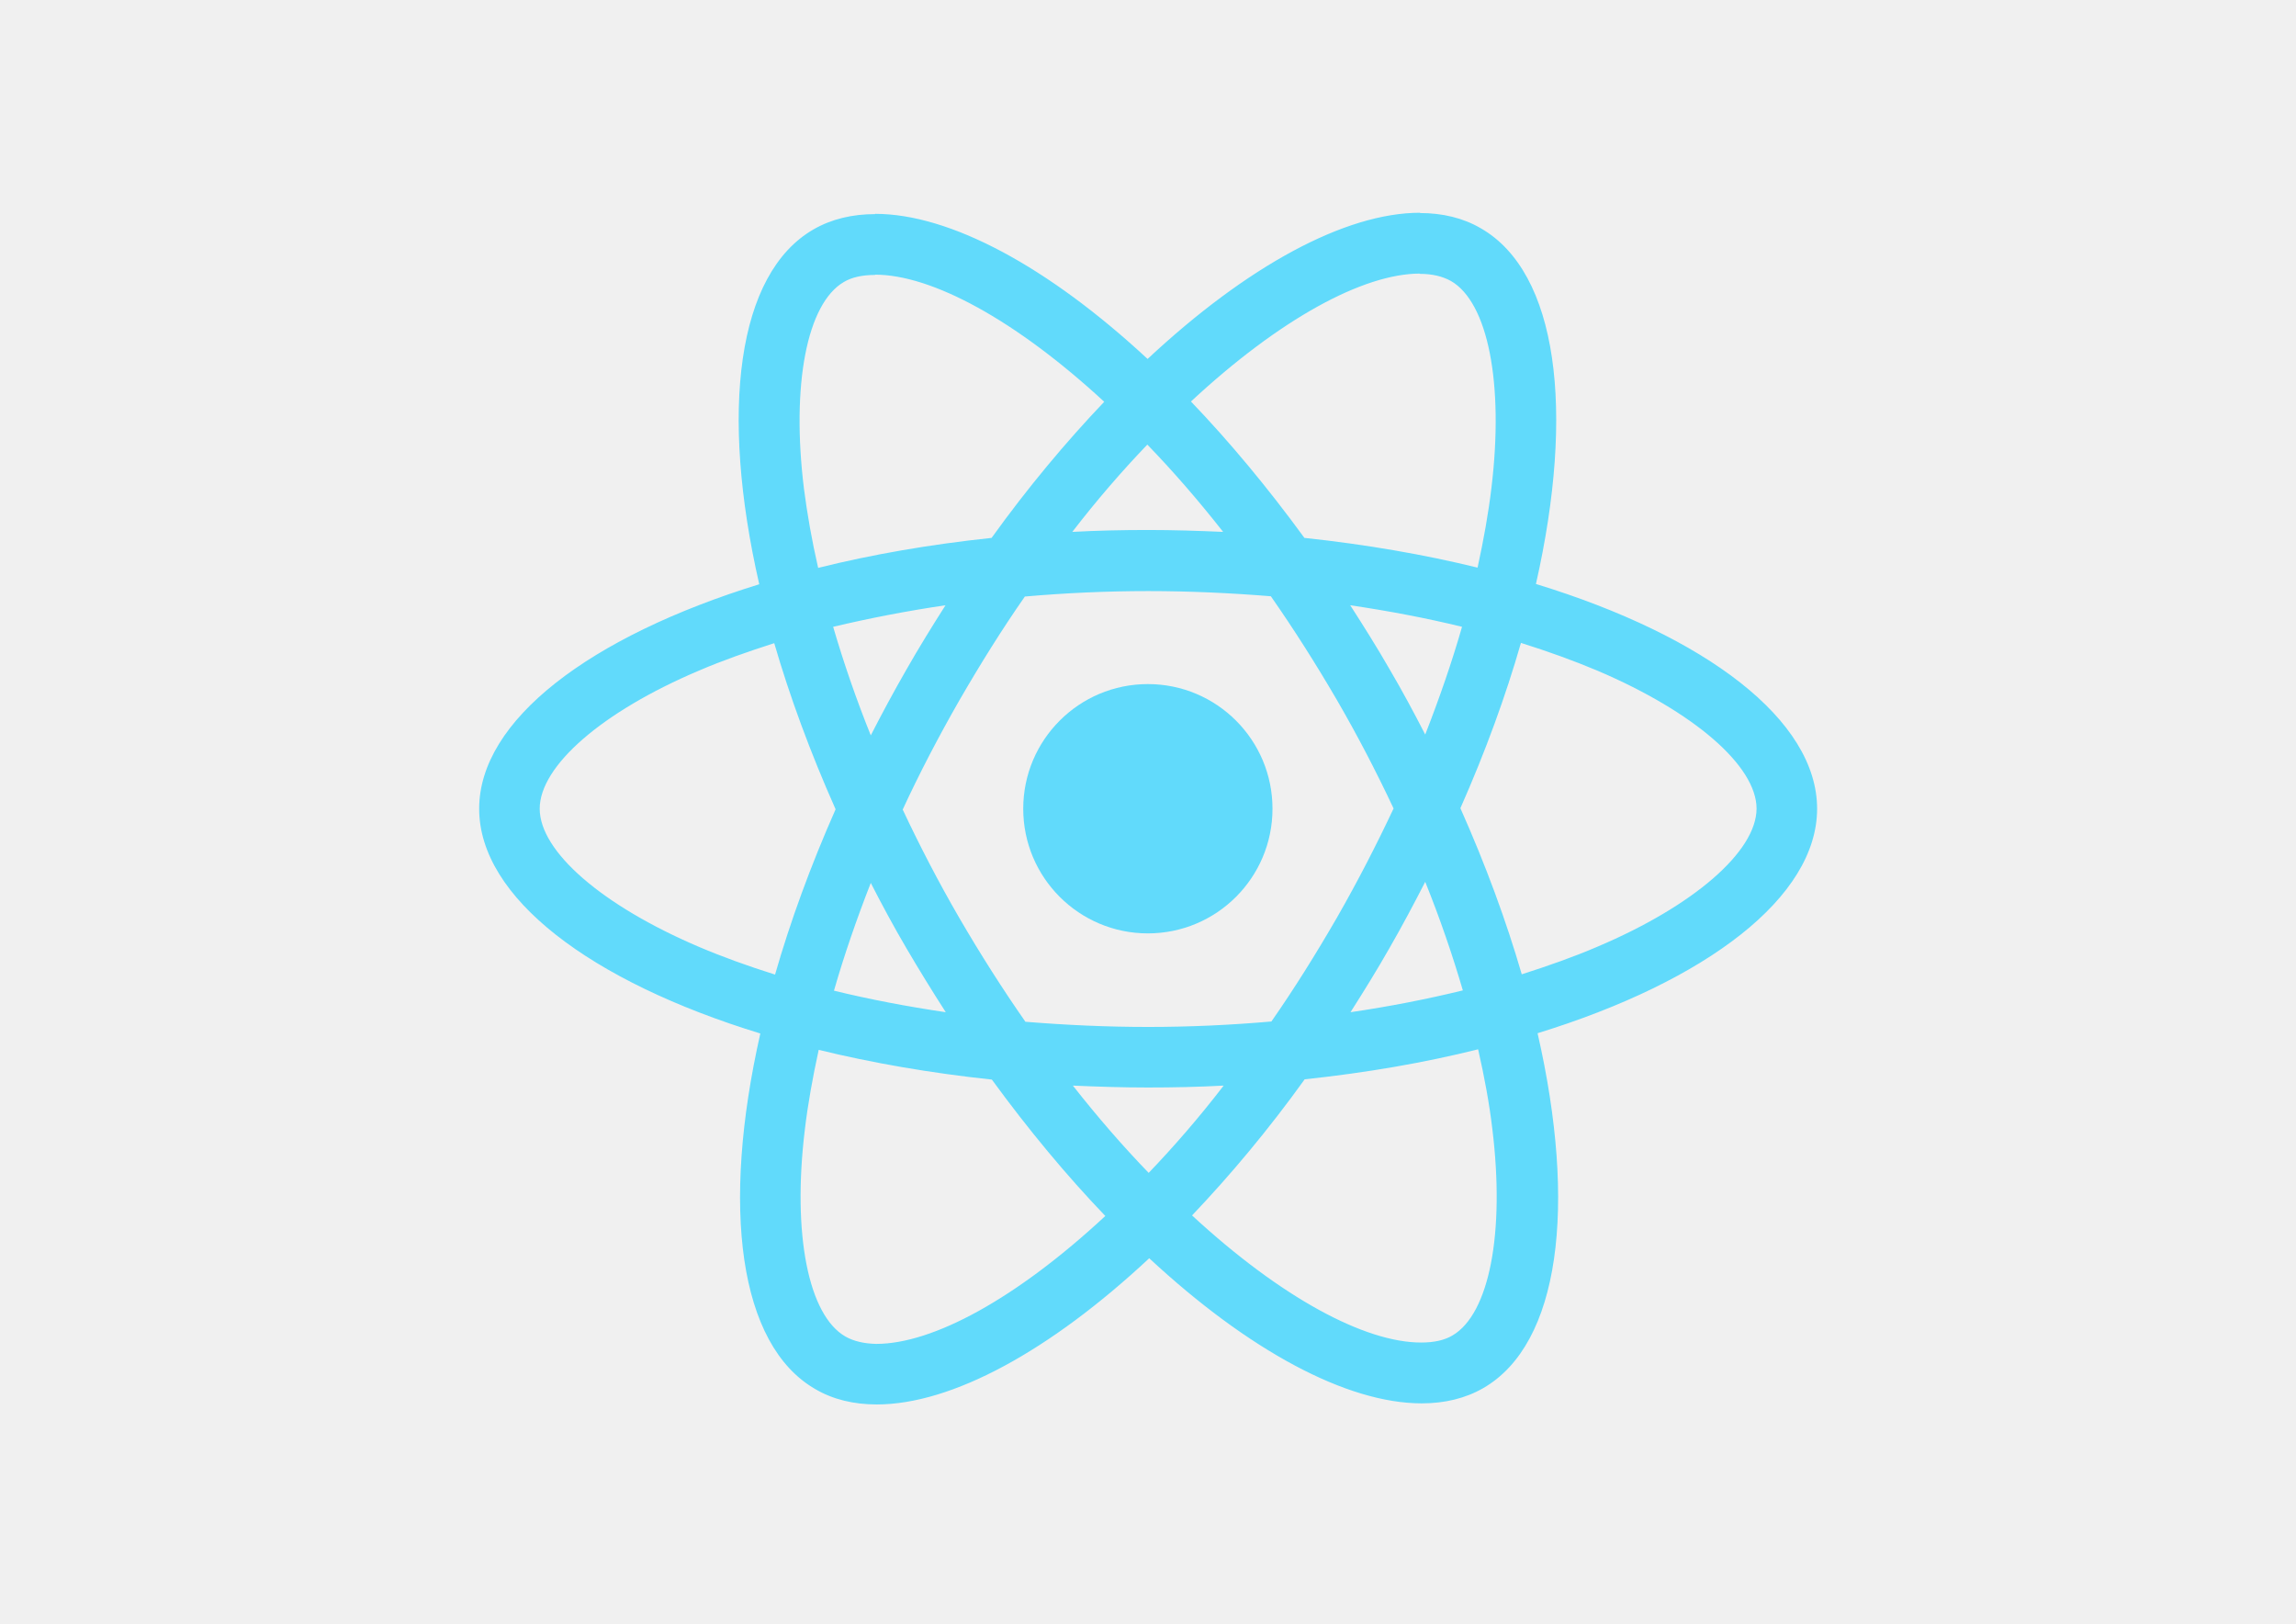
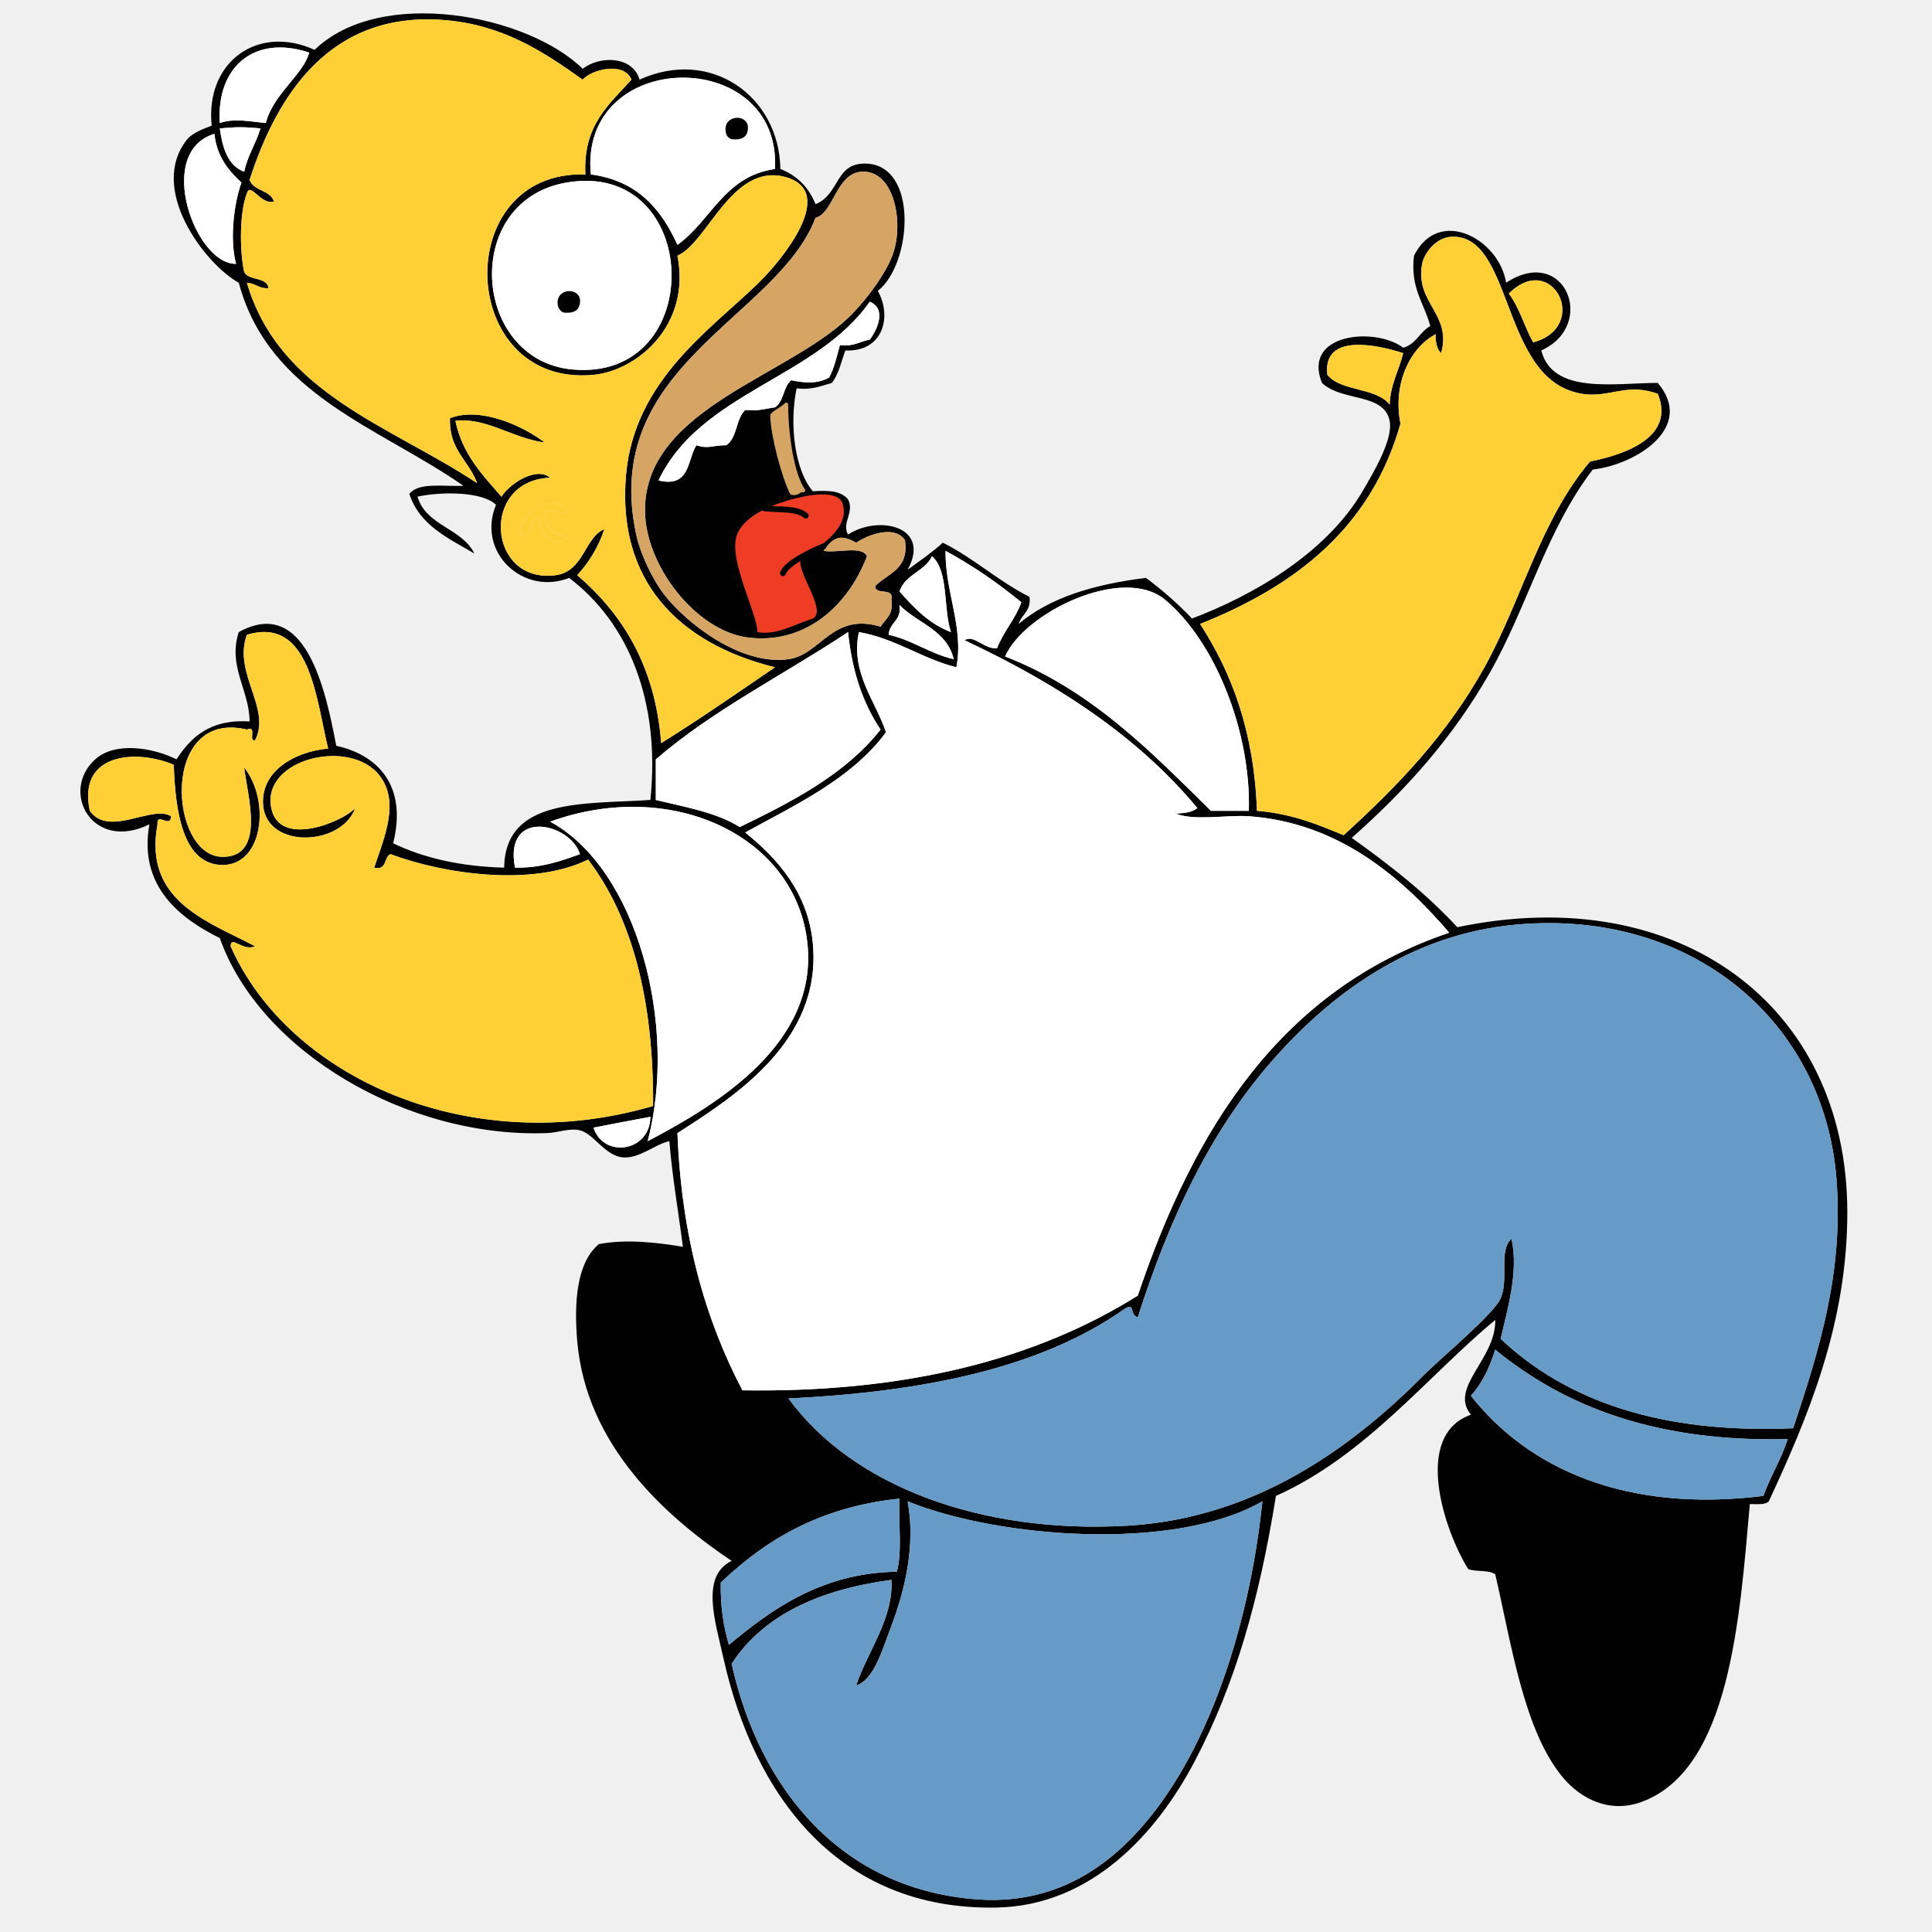
- <svg xmlns="http://www.w3.org/2000/svg" viewBox="0 0 841.9 595.3">
-   <g fill="#61DAFB">
-     <path d="M666.3 296.5c0-32.5-40.7-63.3-103.1-82.4 14.4-63.6 8-114.2-20.2-130.4-6.5-3.8-14.1-5.6-22.4-5.6v22.3c4.6 0 8.3.9 11.4 2.6 13.6 7.8 19.5 37.5 14.9 75.7-1.1 9.4-2.9 19.3-5.1 29.4-19.6-4.8-41-8.5-63.5-10.9-13.5-18.5-27.5-35.3-41.6-50 32.6-30.3 63.2-46.9 84-46.9V78c-27.5 0-63.5 19.6-99.9 53.6-36.4-33.8-72.4-53.2-99.9-53.2v22.3c20.7 0 51.4 16.5 84 46.6-14 14.7-28 31.4-41.3 49.9-22.6 2.4-44 6.1-63.6 11-2.3-10-4-19.7-5.2-29-4.7-38.2 1.1-67.9 14.6-75.8 3-1.8 6.9-2.6 11.5-2.6V78.5c-8.4 0-16 1.8-22.6 5.6-28.1 16.2-34.4 66.7-19.9 130.1-62.2 19.2-102.7 49.9-102.7 82.3 0 32.5 40.7 63.3 103.1 82.4-14.4 63.6-8 114.2 20.2 130.4 6.5 3.8 14.1 5.6 22.5 5.6 27.5 0 63.5-19.6 99.9-53.6 36.4 33.8 72.4 53.2 99.9 53.2 8.4 0 16-1.8 22.6-5.6 28.1-16.2 34.4-66.7 19.9-130.1 62-19.1 102.5-49.9 102.5-82.3zm-130.2-66.7c-3.7 12.9-8.3 26.2-13.5 39.5-4.1-8-8.4-16-13.1-24-4.6-8-9.5-15.8-14.4-23.4 14.2 2.1 27.9 4.7 41 7.9zm-45.8 106.5c-7.8 13.5-15.8 26.3-24.1 38.2-14.9 1.3-30 2-45.2 2-15.1 0-30.2-.7-45-1.9-8.3-11.9-16.4-24.6-24.2-38-7.6-13.1-14.5-26.4-20.8-39.8 6.2-13.4 13.2-26.8 20.7-39.9 7.8-13.5 15.8-26.3 24.1-38.2 14.9-1.3 30-2 45.2-2 15.1 0 30.2.7 45 1.9 8.3 11.9 16.4 24.6 24.2 38 7.6 13.1 14.5 26.4 20.8 39.8-6.3 13.4-13.2 26.8-20.7 39.9zm32.3-13c5.4 13.4 10 26.8 13.8 39.8-13.1 3.2-26.9 5.9-41.2 8 4.9-7.7 9.8-15.6 14.4-23.7 4.6-8 8.9-16.1 13-24.1zM421.2 430c-9.3-9.6-18.6-20.3-27.8-32 9 .4 18.2.7 27.5.7 9.4 0 18.7-.2 27.8-.7-9 11.7-18.3 22.4-27.5 32zm-74.4-58.9c-14.2-2.1-27.9-4.7-41-7.9 3.7-12.9 8.3-26.2 13.5-39.5 4.1 8 8.4 16 13.1 24 4.7 8 9.5 15.8 14.4 23.4zM420.7 163c9.3 9.6 18.6 20.3 27.8 32-9-.4-18.2-.7-27.5-.7-9.4 0-18.7.2-27.8.7 9-11.7 18.3-22.4 27.5-32zm-74 58.9c-4.9 7.7-9.8 15.6-14.4 23.7-4.6 8-8.9 16-13 24-5.4-13.4-10-26.8-13.8-39.8 13.1-3.1 26.9-5.8 41.2-7.9zm-90.5 125.2c-35.4-15.1-58.3-34.9-58.3-50.6 0-15.7 22.9-35.6 58.3-50.6 8.6-3.7 18-7 27.7-10.1 5.7 19.6 13.2 40 22.5 60.9-9.2 20.8-16.6 41.1-22.2 60.6-9.9-3.1-19.3-6.5-28-10.2zM310 490c-13.6-7.8-19.5-37.5-14.9-75.7 1.1-9.4 2.9-19.3 5.1-29.4 19.6 4.8 41 8.5 63.5 10.9 13.5 18.5 27.5 35.3 41.6 50-32.6 30.3-63.2 46.9-84 46.9-4.5-.1-8.3-1-11.3-2.7zm237.2-76.2c4.7 38.2-1.1 67.9-14.6 75.8-3 1.8-6.9 2.6-11.5 2.6-20.7 0-51.4-16.5-84-46.6 14-14.7 28-31.4 41.3-49.9 22.6-2.4 44-6.1 63.6-11 2.3 10.1 4.1 19.8 5.2 29.1zm38.5-66.7c-8.6 3.7-18 7-27.7 10.1-5.7-19.6-13.2-40-22.5-60.9 9.2-20.8 16.6-41.1 22.2-60.6 9.9 3.1 19.3 6.5 28.1 10.2 35.4 15.1 58.3 34.9 58.3 50.6-.1 15.7-23 35.6-58.4 50.6zM320.8 78.4z" />
-     <circle cx="420.9" cy="296.5" r="45.7" />
-     <path d="M520.5 78.1z" />
+ <svg xmlns="http://www.w3.org/2000/svg" version="1.1" id="Layer_1" x="0px" y="0px" width="500px" height="500px" viewBox="0 0 500 500" enable-background="new 0 0 500 500" xml:space="preserve">
+   <g id="XMLID_2_">
+     <g>
+       <path fill="#010101" d="M199.835,107.602c0.09,4.899,2.832,15.398,5.054,19.931c1.458,0.505,1.977-0.875,2.999-0.637    c-2.851-4.037-4.401-14.389-4.401-22.195C202.729,105.605,199.835,106.994,199.835,107.602z M478.082,313.561    c0.055,29.049-10.204,53.193-20.323,74.986c-0.904,0.968-3.042,0.695-4.906,0.701c-2.628,29.428-5.054,68.673-28.033,77.092    c-8.332,3.056-15.768-0.871-20.324-6.31c-10.154-12.117-13.328-34.586-17.519-52.562c-1.543-1.255-4.998-0.609-7.01-1.4    c-6.132-9.835-14.485-34.546,0.702-39.948c-5.754-7.057,6.504-14.346,6.308-24.528c-17.152,14.155-33.507,35.174-56.769,45.552    c-4.346,27.044-10.556,48.742-21.026,68.682c-9.67,18.431-26.594,37.341-51.159,37.844c-41.193,0.854-62.947-29.286-70.782-64.477    c-2.138-9.588-6.027-21.283,2.103-25.229c-16.917-11.403-37.585-29.708-39.947-56.766c-0.869-9.986-0.223-20.388,5.607-25.231    c7.078-1.338,15.096-0.414,21.725,0.701c-1.156-9.118-2.719-17.836-3.502-27.333c-3.702,0.799-7.738,4.5-11.916,4.204    c-4.702-0.321-7.583-6.117-11.213-7.008c-2.726-0.665-5.55,0.588-8.41,0.7c-36.239,1.451-74.477-21.172-84.8-50.459    c-10.338-5.103-21.109-13.436-18.221-29.436c-14.737,7.254-23.28-8.458-14.017-16.821c5.103-4.604,14.746-3.111,21.026,0    c3.791-5.788,8.712-10.442,18.921-9.812c-0.077-8.249-5.698-14.184-2.803-23.126c17.366-9.503,22.517,15.18,25.23,29.433    c10.856,2.384,18.446,10.442,14.717,25.231c7.892,3.791,17.359,6.005,28.734,6.306c0.295-18.158,20.542-16.363,37.844-17.52    c2.643-25.658-5.705-45.862-21.025-57.467c-11.789,4.688-24.052-6.54-18.922-18.922c-3.602-3.476-14.212-3.441-20.323-2.102    c2.221,7.589,11.507,8.123,14.717,14.717c-6.763-3.98-14.185-7.302-16.821-15.417c2.285-3.083,8.852-1.892,14.017-2.103    c-21.747-15.159-50.382-23.443-58.167-52.561c-8.592-4.696-23.708-24.312-13.315-37.144c1.198-1.472,3.868-2.634,6.307-3.505    c-1.71-16.477,11.864-26.323,26.63-19.623c17.121-16.546,55.196-9.047,69.381,4.905c4.473-3.475,12.945-3.329,14.718,2.804    c18.48-8.418,36.191,4.393,36.442,23.126c4.381,1.695,7.344,4.801,9.11,9.11c6.293-2.614,5.012-10.442,12.615-10.512    c14.149-0.126,12.439,25.923,3.504,32.939c3.869,7.07,1.051,15.895-8.411,15.418c-1.059,2.915-1.731,6.215-3.505,8.411    c-2.74,0.763-5.138,1.872-9.11,1.401c-1.977,9.51-0.387,21.368,4.205,26.63c3.946-0.203,7.093-0.244,9.11,2.104    c1.731,3.322-1.745,6.18,0,9.11c7.688-5.081,21.648-2.305,15.418,9.11c3.097-2.277,6.3-4.443,9.111-7.008    c8.107,4.044,14.325,9.966,22.425,14.015c0.491,3.764-2.074,4.473-2.804,7.009c8.089-6.862,19.633-10.273,32.939-11.914    c4.297,3.182,8.27,6.686,11.913,10.512c15.222-5.718,34.572-16.596,44.151-32.939c3.049-5.193,7.956-13.532,7.008-18.221    c-1.471-7.294-12.354-4.912-17.519-9.812c-5.18-12.916,13.882-14.541,21.025-9.11c3.321-0.883,4.301-4.107,7.008-5.606    c-1.527-5.944-5.243-9.715-4.205-18.223c6.446-12.846,22.084-4.254,23.828,7.009c15.241-10,23.645,11.003,9.109,17.521    c2.88,11.494,19.021,8.41,30.135,8.41c9.791,11.459-5.558,21.13-16.819,22.426c-11.964,15.593-16.939,35.546-26.631,52.563    c-9.655,16.952-21.81,30.423-35.742,42.75c9.824,6.994,19.253,14.387,27.334,23.127    C434.609,227.906,477.984,260.298,478.082,313.561z M464.064,369.627c6.771-20.282,13.071-40.376,11.214-64.478    c-3.124-40.55-37.073-69.893-82.696-65.877c-27.937,2.458-48.876,18.572-63.775,35.741    c-15.985,18.424-26.357,40.957-34.341,65.878c-2.277-0.491-0.49-3.952-3.506-2.102c-21.472,15.207-51.88,21.466-86.901,23.127    c16.749,22.907,50.151,35.069,87.604,32.938c33.113-1.878,58.252-20.203,77.089-39.244c3.952-3.995,17.9-15.551,19.624-19.624    c2.179-5.144-0.653-12.216,2.803-15.417c1.92,8.759-1.133,18.444-2.803,25.929C405.35,362.463,429.647,371.105,464.064,369.627z     M462.663,372.428c-33.807,0.871-57.58-8.289-75.689-23.128c-1.478,4.6-3.405,8.747-6.307,11.916    c14.772,18.789,39.98,30.358,75.688,25.93C458.221,382.002,460.946,377.719,462.663,372.428z M411.503,119.433    c9.271-1.844,22.077-6.371,17.521-17.521c-9.341-3.315-13.406,2.312-22.426-0.7c-17.975-6-15.502-40.466-30.835-39.947    c-4.199,0.148-7.204,4.345-7.711,7.007c-1.927,10.212,7.793,12.917,4.904,23.127c-1.086-1.017-1.471-2.734-1.4-4.905    c-6.791,3.588-11.136,13.028-9.11,23.128c-7.604,26.967-27.149,42-51.861,51.86c8.285,12.741,13.995,28.053,14.718,48.358    c8.879,0.701,15.656,3.504,22.425,6.307c13.962-12.7,26.717-25.923,36.444-43.451    C393.774,155.406,398.623,134.633,411.503,119.433z M396.785,88.596c14.928-4.022,5.024-23.912-6.308-12.615    C393.227,79.542,394.509,84.567,396.785,88.596z M359.643,104.714c0.205-5.404,2.411-8.802,3.504-13.316    c-6.258-2.032-20.954-5.48-19.622,5.607C347.078,101.394,356.201,100.216,359.643,104.714z M375.061,241.375    c-11.929-13.854-28.215-28.438-51.861-30.135c-5.453-0.386-14.463,1.268-18.923-0.7c2.277-0.057,4.311-0.357,5.609-1.402    c-15.687-18.894-36.746-32.398-60.272-43.451c2.584-1.528,4.906,2.312,8.409,2.104c1.683-4.394,4.696-7.45,6.307-11.914    c-6.02-4.954-12.508-9.448-19.621-13.315c-0.126,10.68,4.792,19.924,2.803,30.135c-9.139-2.305-15.508-7.386-25.229-9.11    c-2.25,10.562,4.416,17.919,7.008,25.931c-8.837,11.948-23.022,18.564-36.442,25.931c8.668,6.958,16.329,15.838,17.52,28.733    c2.327,25.124-20.016,39.457-35.041,49.058c1.037,26.764,7.232,48.364,16.82,66.578c42.925,0.645,76.349-8.213,102.322-24.529    C309.113,291.766,331.616,256.101,375.061,241.375z M323.199,209.838c0.581-20.71-8.913-44.075-21.726-54.665    c-10.868-8.985-36.323,3.273-41.349,14.717c22.37,8.705,37.606,24.536,53.262,39.947    C316.662,209.838,319.929,209.838,323.199,209.838z M290.963,477.551c20.477-19.433,32.236-55.267,35.741-89.004    c-22.596,13.05-68.162,9.581-91.808,0c2.137,11.613-0.827,23.296-4.206,32.236c-2.397,6.352-4.535,13.976-9.11,15.419    c2.895-8.788,9.727-17.365,9.11-27.331c-18.515,2.509-33.059,8.998-41.348,21.726c7.352,32.798,28.685,58.525,63.774,60.971    C270.112,492.753,282.355,485.725,290.963,477.551z M246.109,163.584c-2.06-6.111-0.525-15.826-4.905-19.622    c-1.892,3.952-6.994,4.688-8.41,9.11C236.529,157.285,240.349,161.405,246.109,163.584z M246.81,170.593    c-1.759-7.583-9.413-9.279-14.017-14.016c0.609,4.114-2.62,4.386-2.804,7.708C236.283,165.7,240.553,169.149,246.81,170.593z     M226.486,151.67c3.232-3.308,8.852-4.233,7.709-11.914c-2.768-3.995-9.7-1.29-12.614,0.701c-3.959-2.25-5.873-1.584-8.411,2.102    c3.568,0.638,9.854-1.444,11.213,1.401c-5.192,13.484-16.525,22.86-30.835,21.024c-13.47-1.724-26.63-18.664-26.63-32.939    c0-26.827,38.468-34.83,53.962-51.16c4.01-4.219,8.999-10.884,10.512-16.118c2.396-8.27-0.342-20.842-8.41-20.324    c-6.636,0.427-7.226,10.772-11.916,11.914c-9.936,26.141-56.374,38.35-46.254,82.698c0.925,4.051,3.933,10.73,7.008,14.717    c5.753,7.472,19.862,18.544,32.238,16.821c8.466-1.179,11.241-12.187,23.829-8.41c1.268-1.998,3.434-3.106,2.803-7.009    C231.462,151.839,226.516,154.213,226.486,151.67z M232.093,406.769c1.451-5.088,0.372-12.713,0.7-18.923    c-20.534,2.131-34.662,10.653-46.254,21.727c-0.127,6.202,0.721,11.431,2.101,16.119    C198.474,417.534,211.979,406.987,232.093,406.769z M225.084,87.896c2.005-2.6,4.416-8.011,0-9.812    c-13.813,19.833-43.85,23.43-54.664,46.255c8.262,1.955,7.373-5.235,9.812-9.11c3.112,1.03,4.114,0,7.709,0    c2.86-1.809,2.488-6.855,4.905-9.111c3.147,0.343,5.249-0.35,7.71-0.701c2.319-1.417,2.124-5.354,4.205-7.009    c3.743,0.779,6.932,0.918,9.812-0.7c1.332-2.404,1.984-5.495,2.803-8.41C220.916,89.801,222.492,88.345,225.084,87.896z     M227.888,188.814c-4.513-6.701-7.386-15.034-8.41-25.23c-16.567,11.003-34.972,20.155-49.757,32.939c0,3.505,0,7.008,0,10.512    c7.737,1.844,15.873,3.287,21.725,7.008C205.286,207.33,218.827,200.307,227.888,188.814z M167.618,295.338    c18.208-9.552,44.04-25.313,41.348-51.159c-2.896-27.794-35.006-42.96-66.578-31.537    C164.877,224.87,175.508,265.301,167.618,295.338z M196.352,73.178c5.999-5.859,20.534-23.533,7.008-27.332    c-13.891-3.889-20.232,17.022-28.032,20.324c3.56,18.158-10.568,29.771-21.726,30.836c-35.208,3.378-37.312-52.913-2.101-51.861    c-0.653-12.796,6.18-18.116,11.913-24.529c-1.885-4.723-10.246-2.704-12.615,0c-10.288-7.344-20.737-14.184-35.741-15.418    C85.547,2.779,71.762,24.385,64.599,46.546c1.023,2.951,5.376,2.573,6.307,5.607c-3.413,1.03-6.068-5.222-7.008-2.104    c-1.899,4.85-1.92,14.605-0.701,20.324c1.121,2.383,5.872,1.135,6.308,4.205c-2.523,0.188-3.379-1.291-5.607-1.402    c8.423,28.727,37.255,37.038,59.57,51.861c-2.081-5.86-7.33-8.549-7.008-16.821c8.067-3.083,19.105,2.167,24.529,6.308    c-8.193-1.045-15.215-6.581-23.127-5.607c1.816,8.698,7.029,13.995,11.915,19.624c1.976-3.189,8.935-7.989,12.616-4.905    c-18.264,0.679-16.19,27.556,1.402,25.229c7.358-0.974,7.54-9.917,12.615-11.914c-1.563,4.746-4.015,8.599-7.009,11.914    c11.676,10.05,20.135,23.316,21.726,43.451c10.072-6.279,19.721-12.986,29.436-19.623c-25.25-6.244-40.908-22.643-38.546-49.757    C164.155,98.38,183.975,85.261,196.352,73.178z M200.557,43.743c1.745-32.014-50.79-31.495-47.656,1.401    c11.978,1.57,18.193,8.909,22.425,18.222C184.052,57.142,187.436,45.572,200.557,43.743z M169.02,286.229    c0.154-27.018-5.234-48.498-16.82-63.775c-14.395,7.113-37.284,3.771-51.162-1.402c-1.737,0.834-0.847,4.297-4.205,3.504    c2.754-8.15,6.609-17.066,1.402-23.828c-7.604-9.867-30.619-4.366-28.033,8.41c2.123,10.499,18.789,3.379,21.726,0    c-3.603,9.939-22.854,10.611-23.829-0.7c-0.728-8.445,7.485-13.813,16.819-14.717c-3.145-12.881-4.688-34.362-21.023-29.436    c-3.665,9.896,6.433,19.083,2.102,27.333c-1.857,0.224,0.659-3.925-2.102-2.803c-22.566-5.389-20.177,32.875-6.309,32.938    c11.41,0.057,6.344-16.237,5.607-23.126c6.819,8.557,4.941,25.265-5.607,25.229c-10.351-0.036-12.229-14.087-12.615-25.931    c-9.721-4.113-24.984-3.049-21.726,11.915c4.97,6.987,16.141-1.675,21.025,1.402c-0.126,3.307-3.778-1.256-3.505,2.101    c-3.734,19.904,13.142,25.132,25.23,31.538c-3.098,1.471-6.209-2.965-6.307,0C74.675,278.877,121.637,300.111,169.02,286.229z     M153.601,291.835c2.634,8.094,14.682,6.229,14.716-2.803C163.376,289.928,158.486,290.882,153.601,291.835z M147.994,95.604    c35.398,3.441,33.863-54.426-1.401-48.357C119.303,51.943,122.126,93.095,147.994,95.604z M150.096,221.051    c-2.523-8.15-19.771-11.97-16.821,3.504C140.13,224.64,145.114,222.845,150.096,221.051z M68.801,31.83    c1.885-7.505,9.777-12.588,11.213-18.221c-14.087-4.71-24.073,3.588-23.127,18.221C60.686,30.52,64.744,31.487,68.801,31.83z     M63.194,44.445c0.89-4.255,3.035-7.239,4.206-11.214c-4.612-0.407-5.9-0.407-10.513,0C57.602,38.362,58.954,42.847,63.194,44.445    z M55.486,34.633c-15.573,4.751-4.878,33.954,5.607,33.64c-1.739-6.42-0.484-15.887,1.401-21.025    C59.095,44.108,56.116,40.541,55.486,34.633z" />
+       <path fill="#D6A563" d="M204.887,127.533c-2.22-4.534-4.961-15.033-5.053-19.931c0-0.608,2.895-1.997,3.651-2.901    c0,7.807,1.548,18.158,4.401,22.195C206.863,126.658,206.345,128.038,204.887,127.533z" />
+       <path fill="#669BC7" d="M475.278,305.149c1.857,24.102-4.443,44.193-11.214,64.478c-34.417,1.479-58.715-7.163-75.688-23.129    c1.667-7.484,4.723-17.17,2.803-25.929c-3.453,3.203-0.622,10.273-2.803,15.417c-1.724,4.073-15.672,15.629-19.624,19.624    c-18.837,19.041-43.976,37.366-77.09,39.244c-37.452,2.132-70.853-10.026-87.603-32.938c35.021-1.661,65.429-7.92,86.901-23.127    c3.016-1.851,1.228,1.61,3.506,2.102c7.983-24.92,18.354-47.451,34.341-65.878c14.899-17.169,35.839-33.283,63.772-35.741    C438.204,235.257,472.154,264.6,475.278,305.149z" />
+       <path fill="#669BC7" d="M386.974,349.3c18.109,14.839,41.881,23.999,75.689,23.128c-1.718,5.291-4.444,9.574-6.309,14.718    c-35.707,4.429-60.915-7.142-75.688-25.93C383.568,358.048,385.496,353.899,386.974,349.3z" />
+       <path fill="#FFD035" d="M429.023,101.913c4.557,11.149-8.249,15.677-17.521,17.521c-12.88,15.2-17.731,35.973-27.332,53.263    c-9.728,17.527-22.482,30.751-36.444,43.451c-6.769-2.804-13.546-5.607-22.425-6.308c-0.723-20.303-6.433-35.615-14.718-48.357    c24.71-9.862,44.258-24.893,51.861-51.861c-2.025-10.1,2.319-19.54,9.11-23.128c-0.07,2.173,0.314,3.891,1.4,4.905    c2.889-10.211-6.831-12.915-4.904-23.126c0.507-2.663,3.512-6.861,7.711-7.008c15.333-0.518,12.86,33.948,30.835,39.947    C415.617,104.225,419.682,98.596,429.023,101.913z" />
+       <path fill="#FFD035" d="M390.479,75.982c11.333-11.298,21.237,8.593,6.309,12.615C394.509,84.567,393.227,79.542,390.479,75.982z" />
+       <path fill="#FFD035" d="M363.146,91.398c-1.093,4.514-3.299,7.912-3.504,13.316c-3.441-4.498-12.564-3.322-16.118-7.708    C342.191,85.918,356.889,89.367,363.146,91.398z" />
+       <path fill="#FFFFFF" d="M323.199,211.24c23.646,1.695,39.933,16.28,51.861,30.135c-43.444,14.726-65.947,50.391-80.595,93.912    c-25.972,16.314-59.396,25.174-102.321,24.527c-9.588-18.214-15.783-39.813-16.82-66.577    c15.025-9.601,37.367-23.933,35.041-49.058c-1.191-12.896-8.852-21.775-17.521-28.733c13.421-7.366,27.605-13.982,36.442-25.931    c-2.593-8.011-9.259-15.369-7.008-25.931c9.72,1.724,16.091,6.805,25.229,9.11c1.989-10.211-2.93-19.455-2.804-30.135    c7.113,3.87,13.603,8.361,19.621,13.315c-1.609,4.463-4.624,7.52-6.307,11.914c-3.503,0.211-5.823-3.631-8.408-2.104    c23.525,11.052,44.585,24.557,60.271,43.451c-1.297,1.044-3.33,1.347-5.607,1.402C308.736,212.508,317.746,210.855,323.199,211.24    z" />
+       <path fill="#FFFFFF" d="M301.474,155.175c12.812,10.589,22.307,33.954,21.726,54.664c-3.271,0-6.537,0-9.812,0    c-15.655-15.411-30.892-31.242-53.262-39.948C265.15,158.446,290.605,146.19,301.474,155.175z" />
+       <path fill="#669BC7" d="M326.704,388.548c-3.505,33.739-15.265,69.57-35.741,89.007c-8.607,8.17-20.851,15.2-37.846,14.014    c-35.089-2.445-56.423-28.174-63.774-60.971c8.292-12.729,22.833-19.216,41.348-21.726c0.617,9.965-6.217,18.545-9.11,27.334    c4.577-1.445,6.715-9.071,9.11-15.42c3.378-8.942,6.343-20.625,4.206-32.238C258.542,398.128,304.108,401.597,326.704,388.548z" />
+       <path fill="#FFFFFF" d="M241.203,143.962c4.381,3.798,2.845,13.511,4.905,19.622c-5.76-2.179-9.58-6.299-13.315-10.512    C234.209,148.648,239.312,147.914,241.203,143.962z" />
+       <path fill="#FFFFFF" d="M232.793,156.575c4.604,4.738,12.258,6.434,14.017,14.016c-6.259-1.444-10.527-4.892-16.821-6.307    C230.172,160.962,233.402,160.689,232.793,156.575z" />
+       <path fill="#D6A563" d="M234.195,139.756c1.143,7.681-4.477,8.606-7.709,11.914c0.029,2.543,4.976,0.168,4.205,3.505    c0.63,3.903-1.535,5.012-2.803,7.009c-12.588-3.778-15.362,7.231-23.829,8.41c-12.377,1.724-26.484-9.349-32.238-16.82    c-3.076-3.988-6.083-10.667-7.008-14.718c-10.12-44.348,36.316-56.557,46.254-82.698c4.689-1.141,5.278-11.486,11.916-11.913    c8.065-0.518,10.807,12.054,8.41,20.323c-1.514,5.235-6.504,11.9-10.512,16.119c-15.494,16.329-53.962,24.333-53.962,51.16    c0,14.274,13.161,31.215,26.63,32.938c14.312,1.836,25.644-7.54,30.835-21.024c-1.359-2.846-7.646-0.764-11.213-1.401    c2.538-3.687,4.45-4.352,8.411-2.102C224.496,138.467,231.428,135.76,234.195,139.756z" />
+       <path fill="#669BC7" d="M232.793,387.846c-0.33,6.21,0.751,13.835-0.7,18.923c-20.113,0.216-33.619,10.766-43.451,18.923    c-1.38-4.689-2.229-9.917-2.102-16.119C198.131,398.499,212.26,389.977,232.793,387.846z" />
+       <path fill="#FFFFFF" d="M225.084,78.083c4.416,1.801,2.005,7.212,0,9.812c-2.592,0.449-4.169,1.905-7.708,1.401    c-0.819,2.915-1.472,6.006-2.803,8.41c-2.88,1.619-6.069,1.479-9.812,0.7c-2.082,1.655-1.886,5.593-4.205,7.009    c-2.461,0.351-4.562,1.044-7.71,0.701c-2.418,2.256-2.047,7.302-4.905,9.111c-3.595,0-4.597,1.03-7.709,0    c-2.438,3.875-1.548,11.066-9.812,9.11C181.234,101.513,211.272,97.917,225.084,78.083z" />
+       <path fill="#FFFFFF" d="M219.478,163.584c1.024,10.196,3.897,18.53,8.41,25.23c-9.062,11.494-22.603,18.516-36.442,25.229    c-5.853-3.721-13.988-5.165-21.725-7.008c0-3.505,0-7.009,0-10.512C184.506,183.74,202.912,174.587,219.478,163.584z" />
+       <path fill="#FFFFFF" d="M208.966,244.179c2.691,25.846-23.142,41.607-41.348,51.159c7.892-30.037-2.74-70.468-25.229-82.696    C173.96,201.219,206.07,216.385,208.966,244.179z" />
+       <path fill="#FFD035" d="M203.358,45.846c13.526,3.799-1.009,21.473-7.008,27.332c-12.377,12.083-32.197,25.202-34.341,49.758    c-2.362,27.115,13.293,43.515,38.546,49.757c-9.715,6.637-19.364,13.344-29.436,19.623c-1.59-20.135-10.049-33.4-21.725-43.451    c2.994-3.315,5.445-7.17,7.009-11.914c-5.074,1.997-5.256,10.939-12.616,11.914c-17.59,2.327-19.666-24.55-1.401-25.229    c-3.68-3.084-10.639,1.716-12.615,4.905c-4.885-5.629-10.1-10.926-11.915-19.624c7.912-0.974,14.935,4.562,23.126,5.607    c-5.423-4.143-16.461-9.391-24.528-6.308c-0.323,8.27,4.926,10.961,7.007,16.821c-22.313-14.823-51.144-23.134-59.569-51.861    c2.228,0.112,3.084,1.591,5.606,1.402c-0.434-3.07-5.187-1.822-6.309-4.205c-1.219-5.719-1.198-15.475,0.702-20.324    c0.938-3.119,3.595,3.133,7.008,2.104c-0.933-3.035-5.283-2.657-6.306-5.607c7.162-22.16,20.947-43.766,50.459-41.349    c15.005,1.234,25.455,8.074,35.741,15.418c2.37-2.704,10.73-4.723,12.616,0c-5.733,6.413-12.566,11.733-11.914,24.529    c-35.209-1.051-33.107,55.24,2.102,51.861c11.157-1.065,25.286-12.678,21.725-30.836    C183.126,62.869,189.468,41.957,203.358,45.846z M140.985,132.749c1.878-1.787,3.692,0.427,6.307,0    c-3.518-5.978-12.727-0.498-12.615,5.606c3.834,0.799,1.759-4.309,4.905-4.205c-0.688,3.917,4.997,8.291,7.007,4.905    C143.642,138.04,140.819,136.89,140.985,132.749z" />
+       <path fill="#FFFFFF" d="M152.901,45.145c-3.133-32.895,49.401-33.415,47.656-1.401c-13.12,1.829-16.505,13.399-25.231,19.624    C171.094,54.053,164.877,46.715,152.901,45.145z M189.343,36.035c2.859,0.295,4.421-0.715,4.206-3.505    c-0.75-3.392-6.924-2.496-5.607,2.101C188.137,35.362,188.733,35.817,189.343,36.035z" />
+       <path fill="#010101" d="M193.546,32.53c0.218,2.788-1.344,3.798-4.205,3.505c-0.61-0.218-1.206-0.672-1.401-1.401    C186.624,30.036,192.797,29.138,193.546,32.53z" />
+       <path fill="#FFD035" d="M152.2,222.453c11.583,15.277,16.974,36.758,16.82,63.775c-47.383,13.883-94.345-7.354-109.329-41.35    c0.098-2.964,3.209,1.472,6.307,0c-12.089-6.405-28.965-11.633-25.23-31.537c-0.273-3.357,3.378,1.205,3.505-2.102    c-4.884-3.076-16.056,5.585-21.025-1.402c-3.259-14.962,12.005-16.028,21.726-11.915c0.386,11.844,2.264,25.896,12.615,25.931    c10.549,0.035,12.427-16.671,5.607-25.229c0.736,6.89,5.802,23.183-5.607,23.127c-13.868-0.062-16.257-38.328,6.309-32.939    c2.761-1.122,0.244,3.027,2.102,2.803c4.331-8.248-5.768-17.436-2.102-27.332c16.337-4.927,17.878,16.553,21.024,29.436    c-9.335,0.904-17.549,6.272-16.821,14.717c0.975,11.312,20.226,10.638,23.829,0.7c-2.937,3.379-19.603,10.499-21.726,0    c-2.586-12.775,20.429-18.277,28.033-8.41c5.208,6.763,1.352,15.677-1.402,23.828c3.356,0.791,2.466-2.671,4.205-3.504    C114.916,226.224,137.805,229.566,152.2,222.453z" />
+       <path fill="#FFFFFF" d="M168.317,289.032c-0.034,9.032-12.082,10.896-14.716,2.803    C158.486,290.882,163.376,289.928,168.317,289.032z" />
+       <path fill="#FFFFFF" d="M146.593,47.248c35.264-6.069,36.8,51.797,1.401,48.358C122.126,93.095,119.303,51.943,146.593,47.248z     M145.893,80.887c2.858,0.294,4.422-0.714,4.205-3.505c-0.749-3.392-6.924-2.494-5.606,2.104    C144.771,80.124,145.218,80.691,145.893,80.887z" />
+       <path fill="#010101" d="M150.096,77.382c0.218,2.789-1.345,3.799-4.206,3.505c-0.672-0.196-1.121-0.764-1.401-1.401    C143.173,74.888,149.347,73.99,150.096,77.382z" />
+       <path fill="#FFD035" d="M147.294,132.749c-2.615,0.427-4.43-1.787-6.307,0c-0.168,4.142,2.657,5.292,5.607,6.308    c-2.012,3.384-7.696-0.989-7.009-4.905c-3.146-0.105-1.072,5.005-4.905,4.206C134.565,132.25,143.774,126.769,147.294,132.749z" />
+       <path fill="#FFFFFF" d="M133.278,224.555c-2.951-15.474,14.296-11.654,16.819-3.504    C145.114,222.845,140.13,224.64,133.278,224.555z" />
+       <path fill="#FFFFFF" d="M80.015,13.609c-1.437,5.634-9.329,10.715-11.213,18.221c-4.057-0.343-8.115-1.31-11.914,0    C55.942,17.197,65.928,8.898,80.015,13.609z" />
+       <path fill="#FFFFFF" d="M67.4,33.231c-1.171,3.975-3.315,6.959-4.206,11.214c-4.24-1.598-5.592-6.083-6.307-11.214    C61.5,32.824,62.788,32.824,67.4,33.231z" />
+       <path fill="#FFFFFF" d="M61.093,68.272c-10.485,0.315-21.18-28.888-5.607-33.641c0.63,5.908,3.609,9.476,7.008,12.616    C60.609,52.384,59.354,61.852,61.093,68.272z" />
+     </g>
+     <g>
+       <path fill="none" stroke="#D6A563" stroke-linejoin="round" stroke-miterlimit="10" d="M203.485,104.701    c0,7.807,1.548,18.158,4.401,22.195c-1.023-0.238-1.541,1.142-3,0.637c-2.22-4.534-4.961-15.033-5.053-19.931    C199.835,106.994,202.729,105.605,203.485,104.701z" />
+     </g>
  </g>
+   <path fill="none" stroke="#010101" stroke-width="0.5" stroke-linecap="round" stroke-linejoin="round" d="M274.767,96.803" />
+   <path fill="none" stroke="#010101" stroke-width="0.5" stroke-linecap="round" stroke-linejoin="round" d="M280.375,91.197" />
+   <path fill="none" stroke="#010101" stroke-width="0.5" stroke-linecap="round" stroke-linejoin="round" d="M280.375,91.197" />
+   <path fill="#EF3D25" d="M209.648,128.194c-0.841,0.113-17.177,2.8-19.153,11.005c-1.573,6.537,5.536,19.816,5.536,24.399  c4.862,0.901,9.493-2.008,13.98-3.388c4.489-1.379-3.46-11.632-2.862-15.131c0.598-3.499,2.973-1.707,4.496-3.207  c1.524-1.5,8.452-5.854,6.355-11.681C217.332,128.335,214.732,127.515,209.648,128.194z" />
+   <path fill="none" stroke="#010101" stroke-width="1.5" stroke-linecap="round" stroke-miterlimit="10" d="M213.15,141.376  c0,0-9.433,3.782-10.522,6.972" />
+   <path fill="none" stroke="#010101" stroke-width="1.5" stroke-linecap="round" stroke-miterlimit="10" d="M197.846,131.557  c3.877,0.45,8.595-0.095,10.682,1.903" />
</svg>
